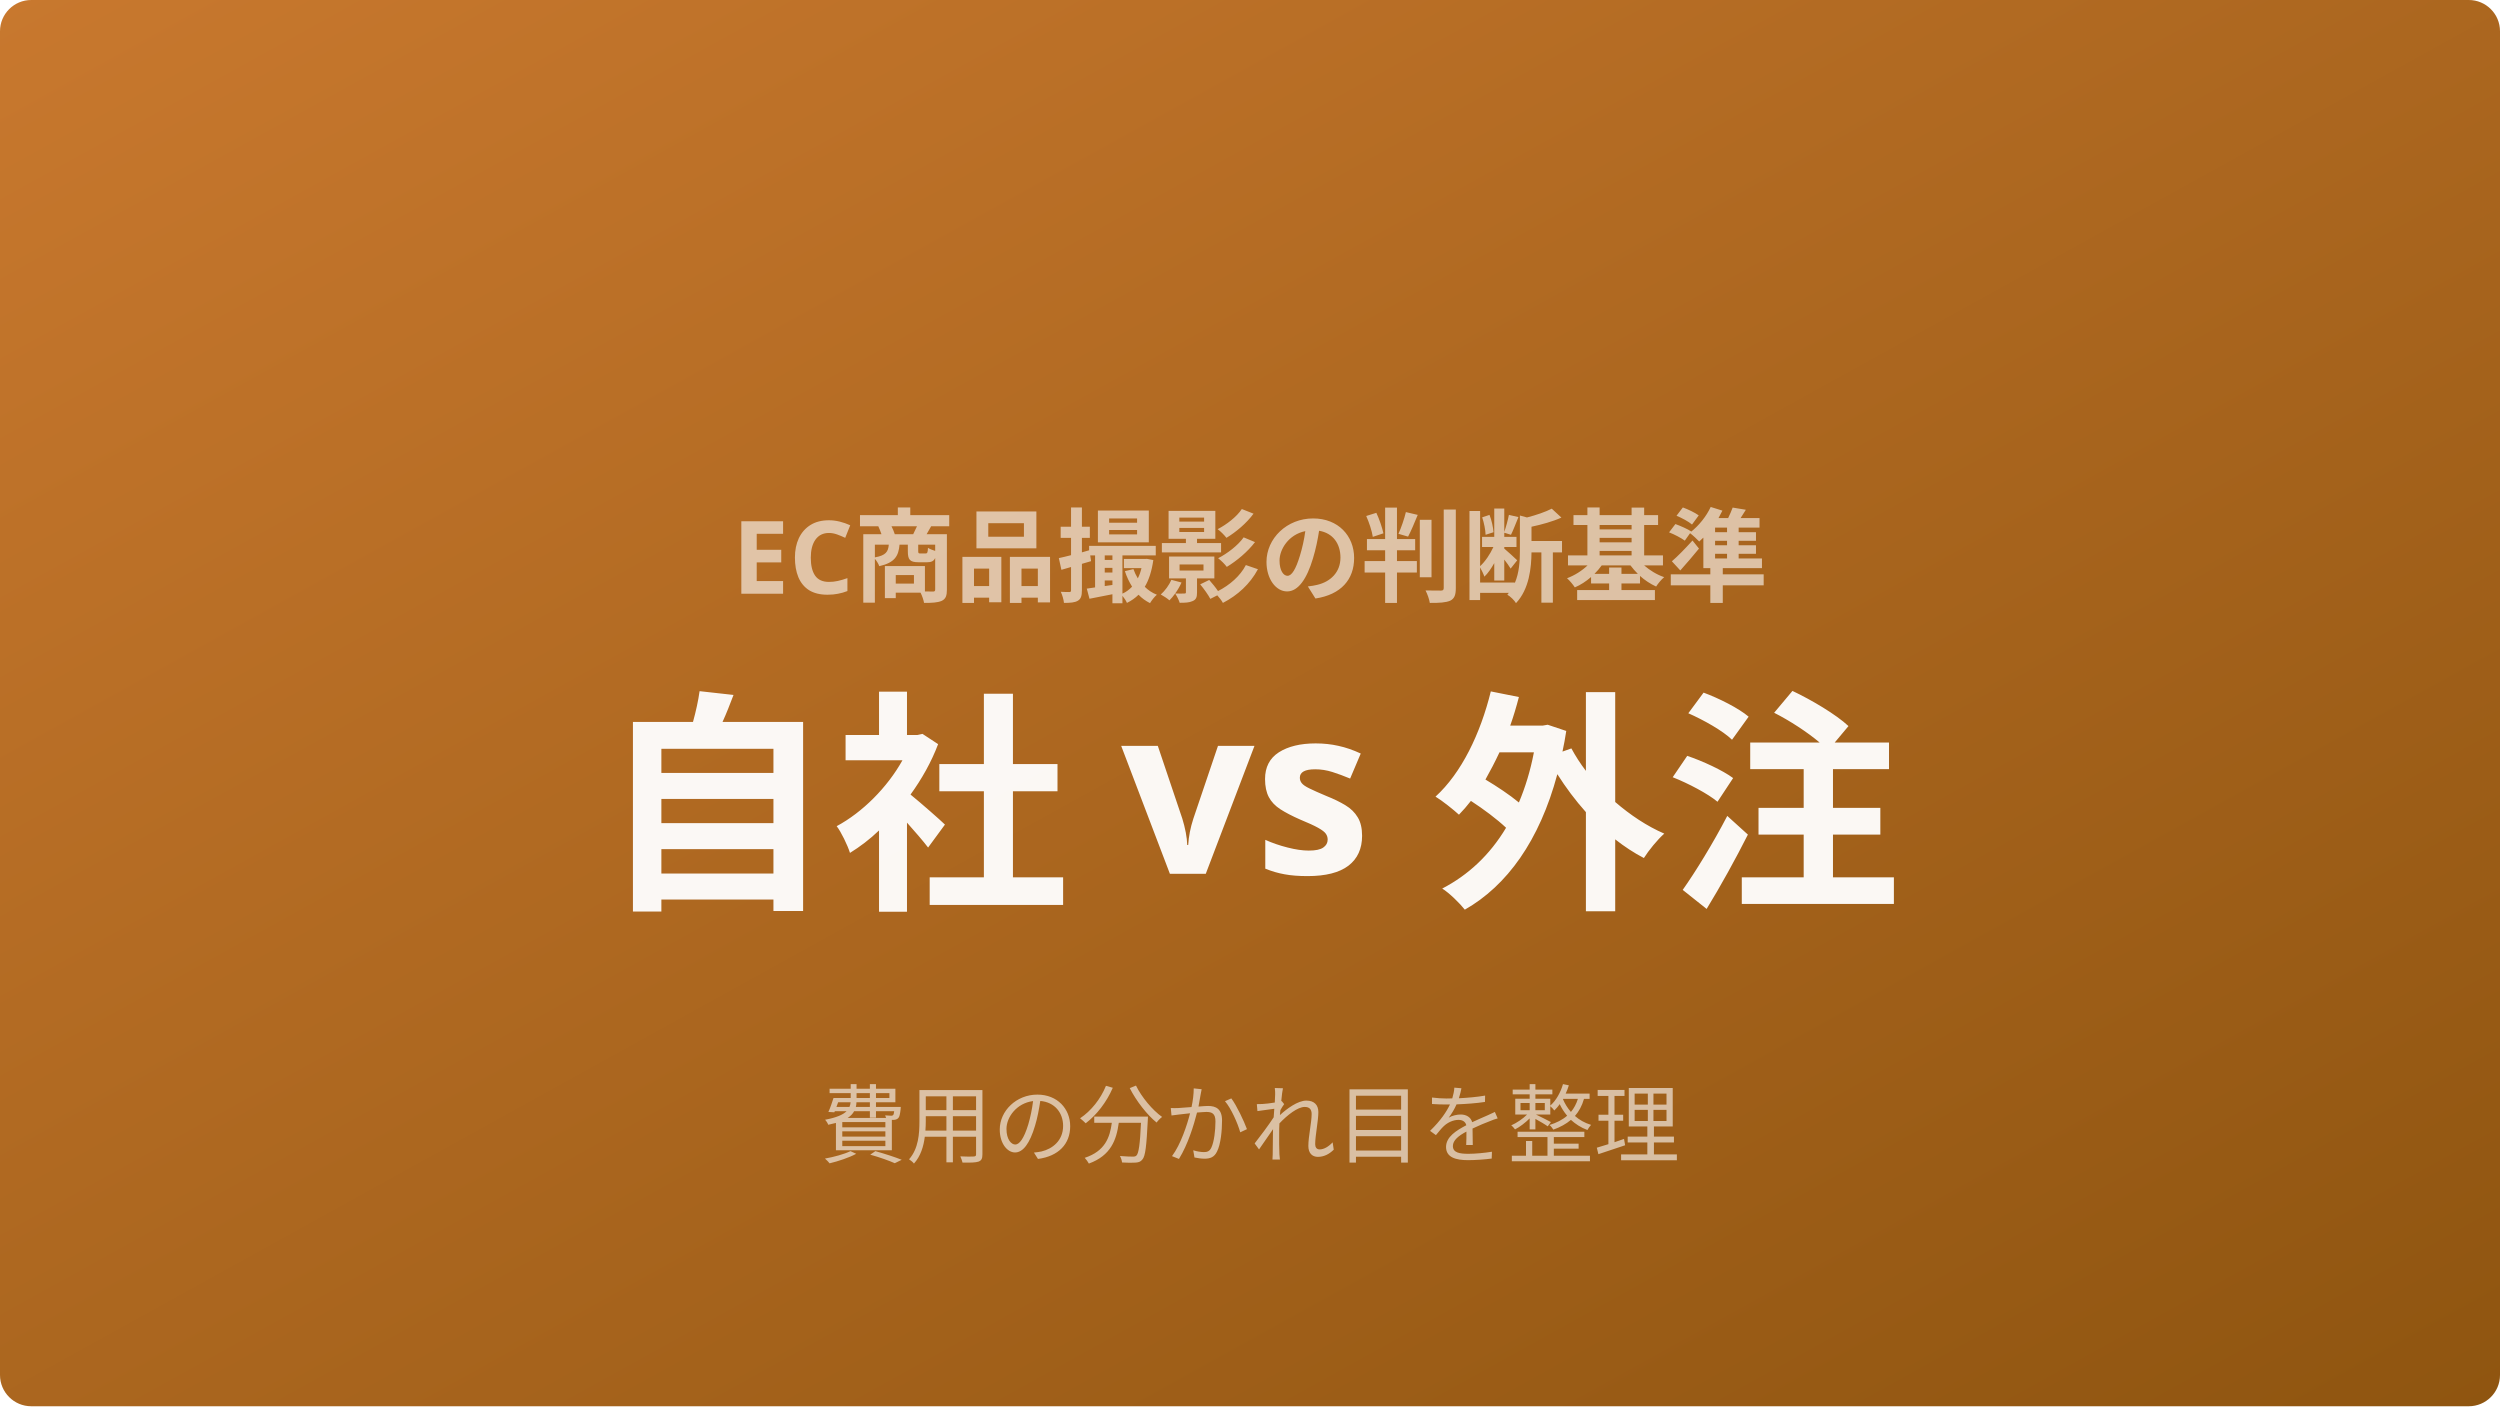
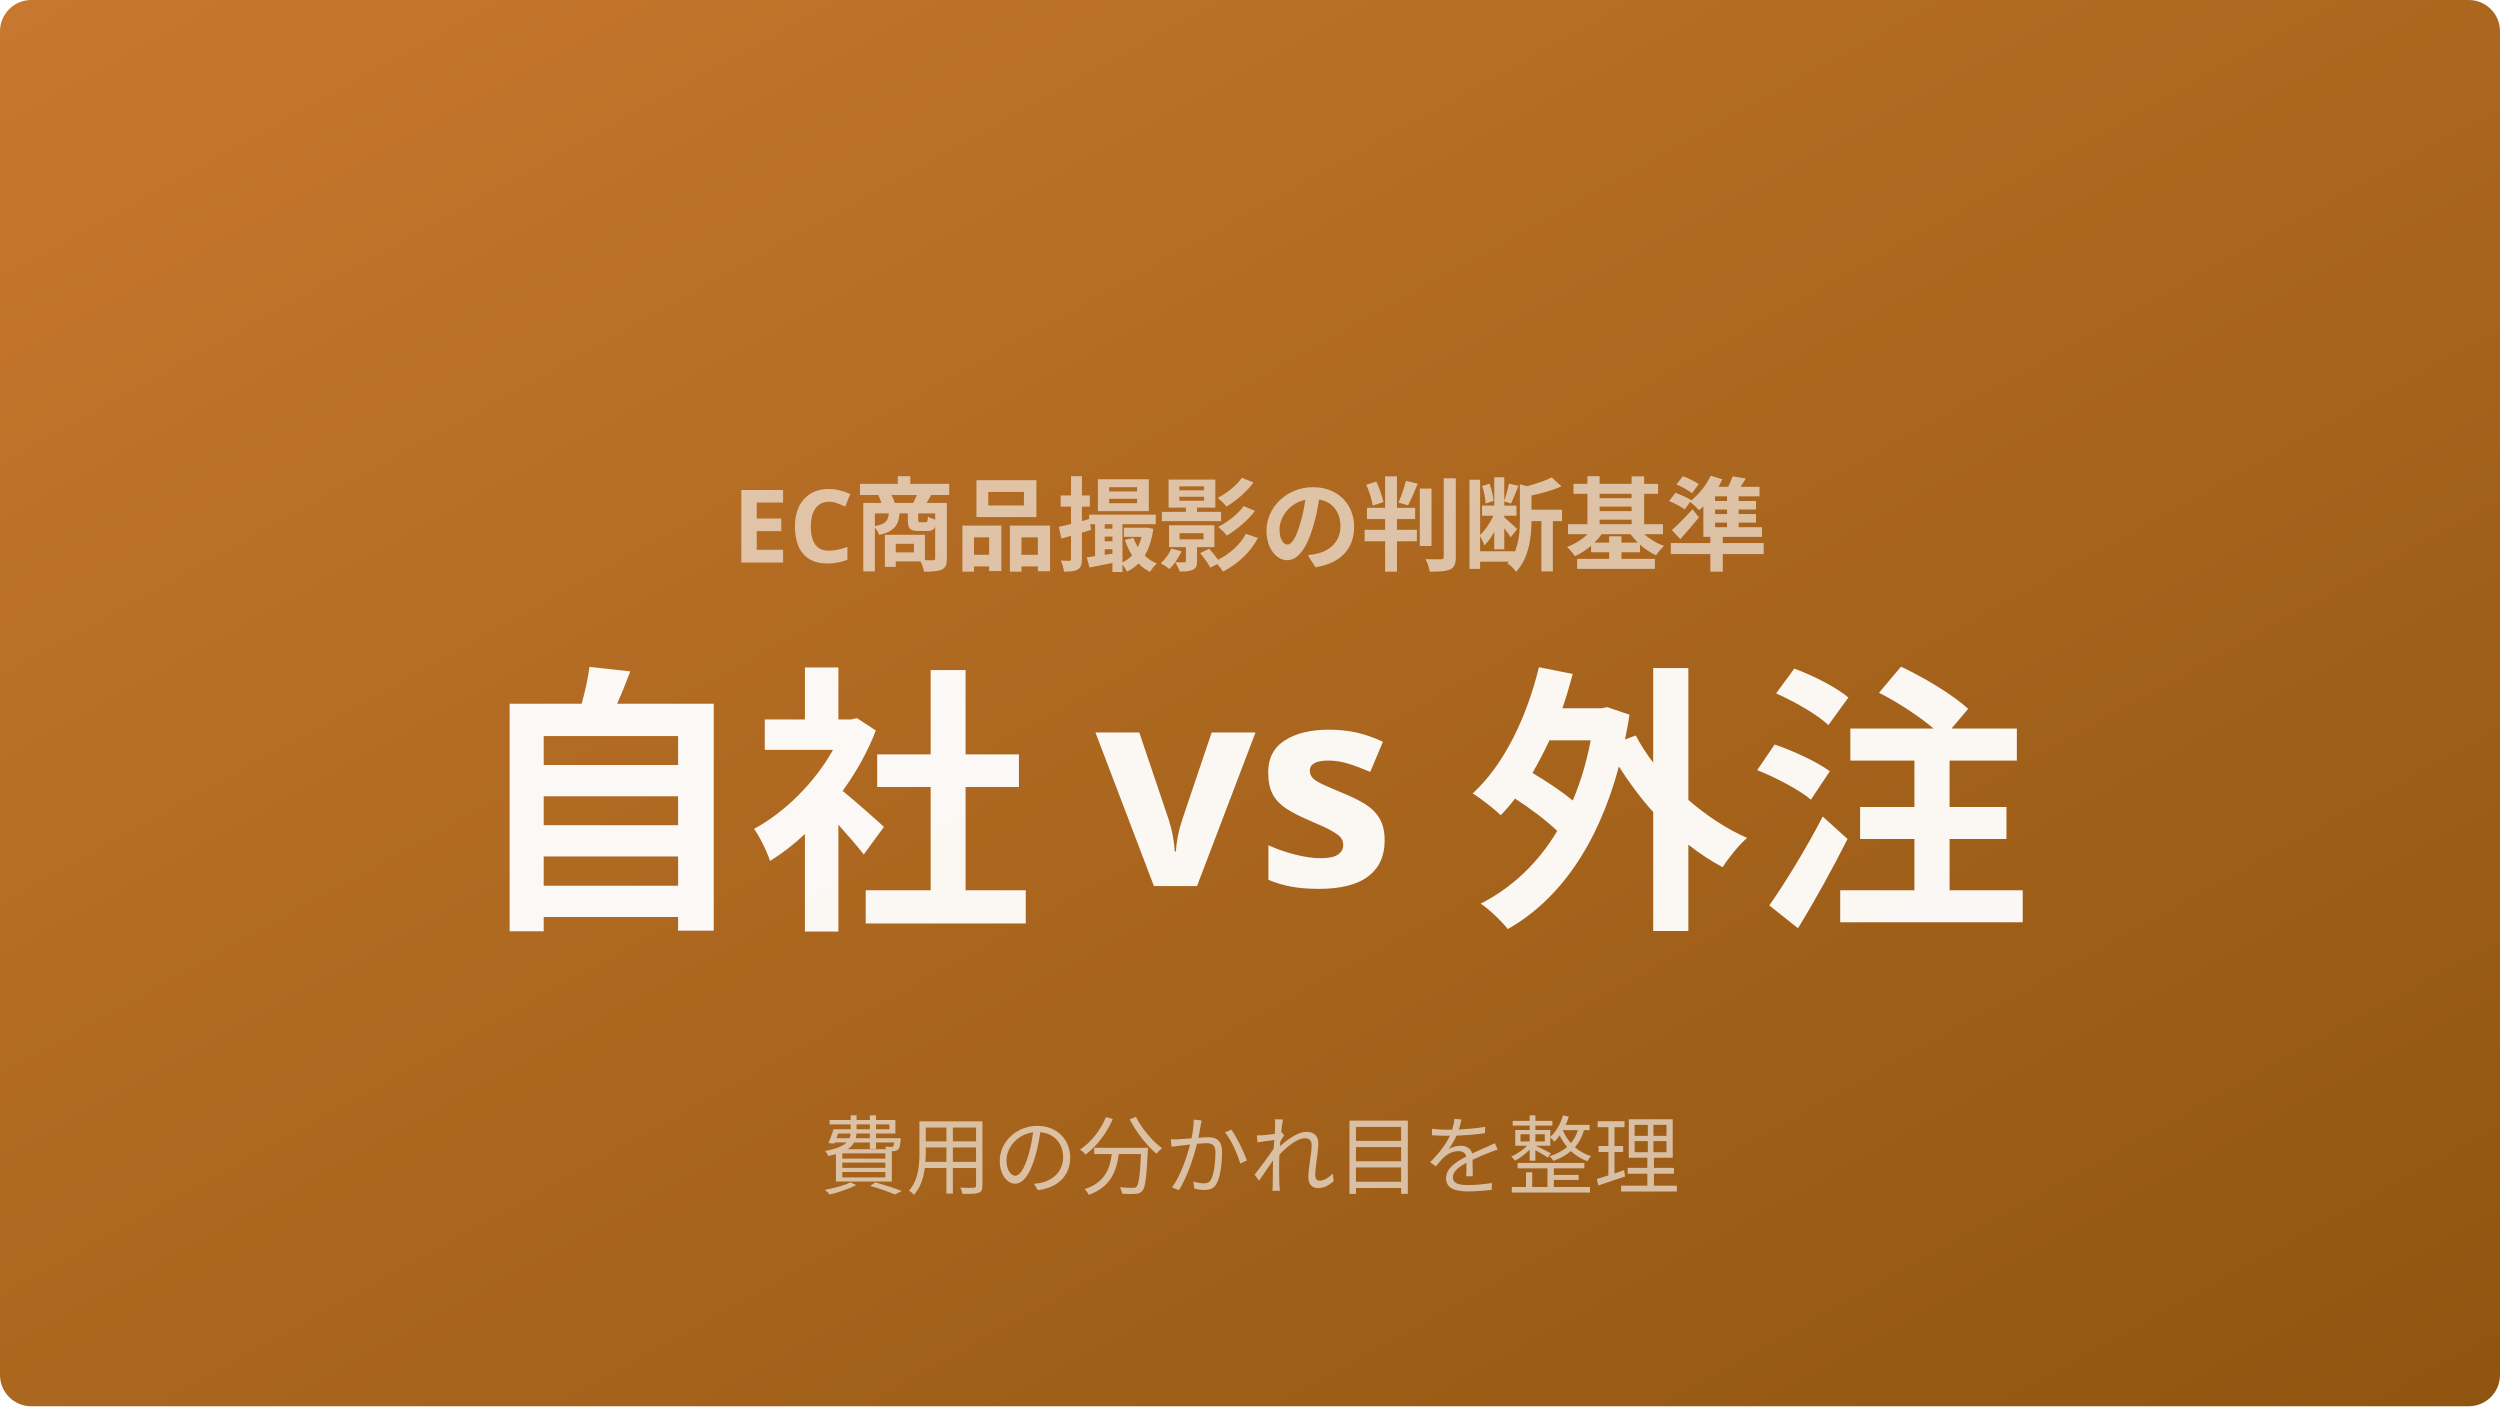
<svg xmlns="http://www.w3.org/2000/svg" viewBox="0 0 320 180" width="320" height="180">
  <defs>
    <linearGradient id="g" x1="0%" y1="0%" x2="100%" y2="100%">
      <stop offset="0%" stop-color="#c8782e" />
      <stop offset="100%" stop-color="#8f5510" />
    </linearGradient>
  </defs>
  <rect width="320" height="180" fill="url(#g)" rx="4" />
-   <text x="160" y="76" text-anchor="middle" fill="rgba(255,255,255,0.6)" font-family="sans-serif" font-size="13" font-weight="600">EC商品撮影の判断基準</text>
-   <text x="160" y="114" text-anchor="middle" fill="rgba(255,255,255,0.95)" font-family="sans-serif" font-size="30" font-weight="700">自社 vs 外注</text>
-   <text x="160" y="148" text-anchor="middle" fill="rgba(255,255,255,0.6)" font-family="sans-serif" font-size="11">費用の分かれ目を整理</text>
+   <text x="160" y="72" text-anchor="middle" fill="rgba(255,255,255,0.6)" font-family="sans-serif" font-size="13" font-weight="600">EC商品撮影の判断基準</text>
+   <text x="160" y="116" text-anchor="middle" fill="rgba(255,255,255,0.95)" font-family="sans-serif" font-size="36" font-weight="700">自社 vs 外注</text>
+   <text x="160" y="152" text-anchor="middle" fill="rgba(255,255,255,0.6)" font-family="sans-serif" font-size="11">費用の分かれ目を整理</text>
</svg>
